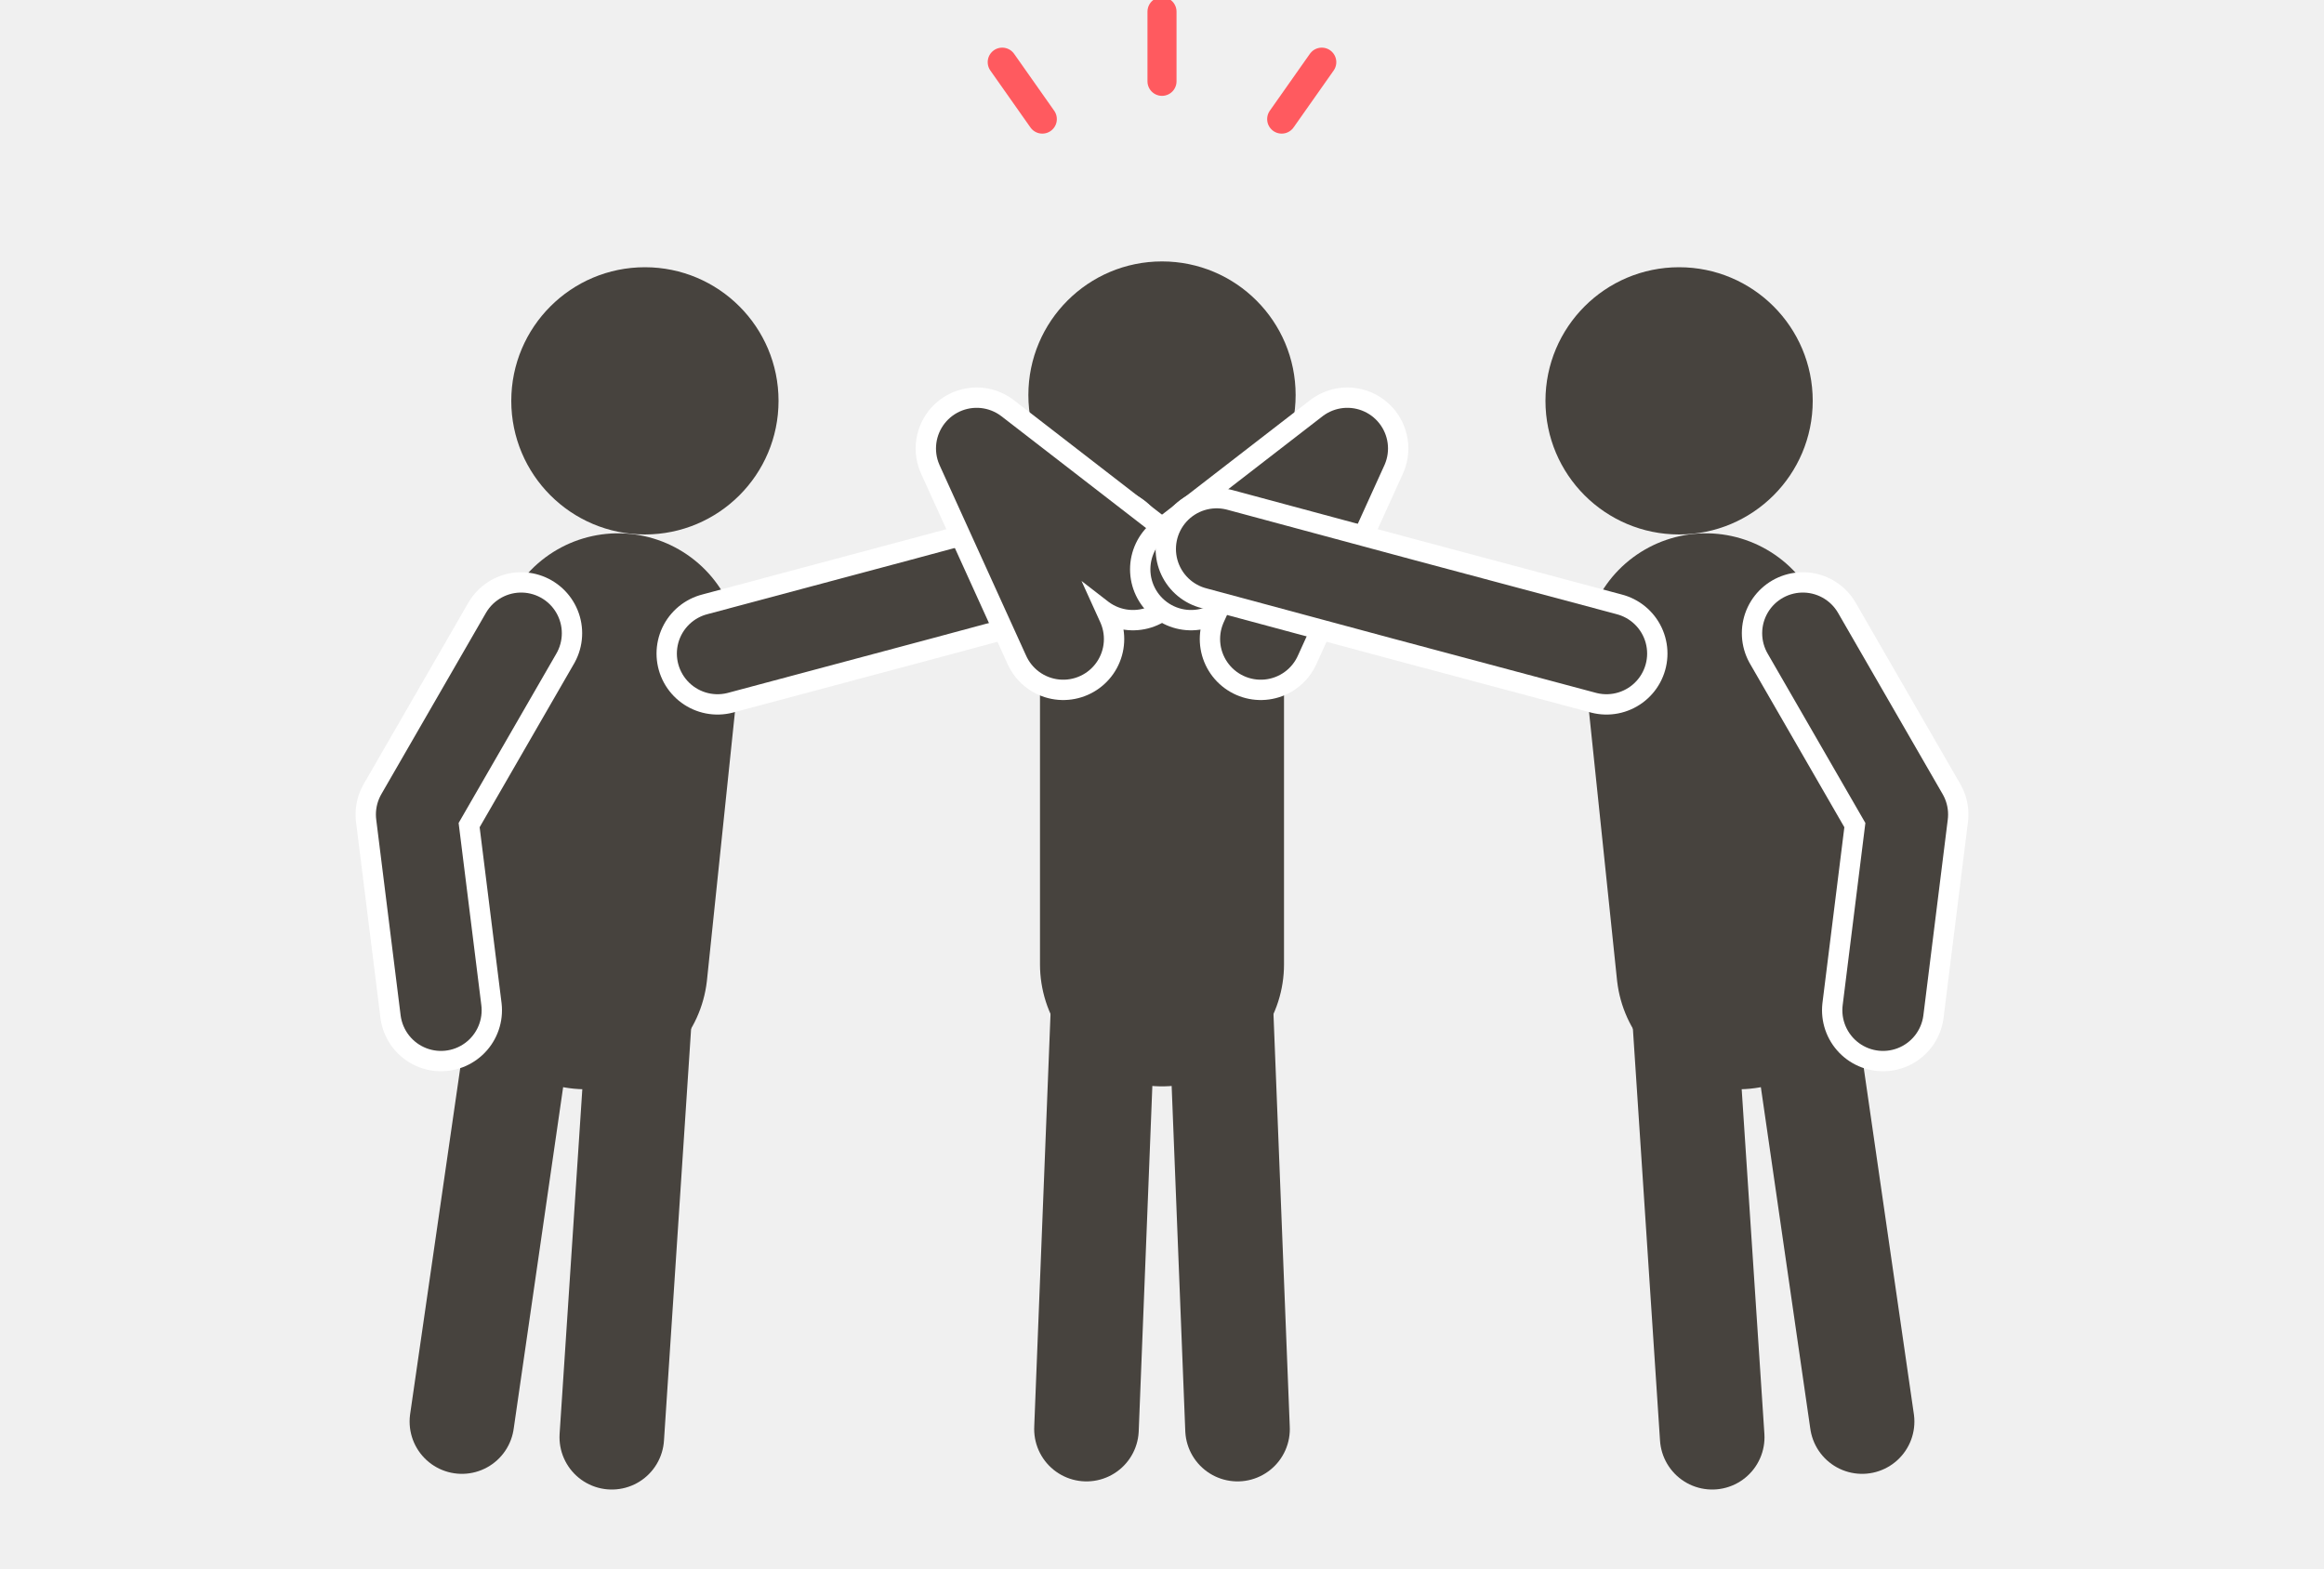
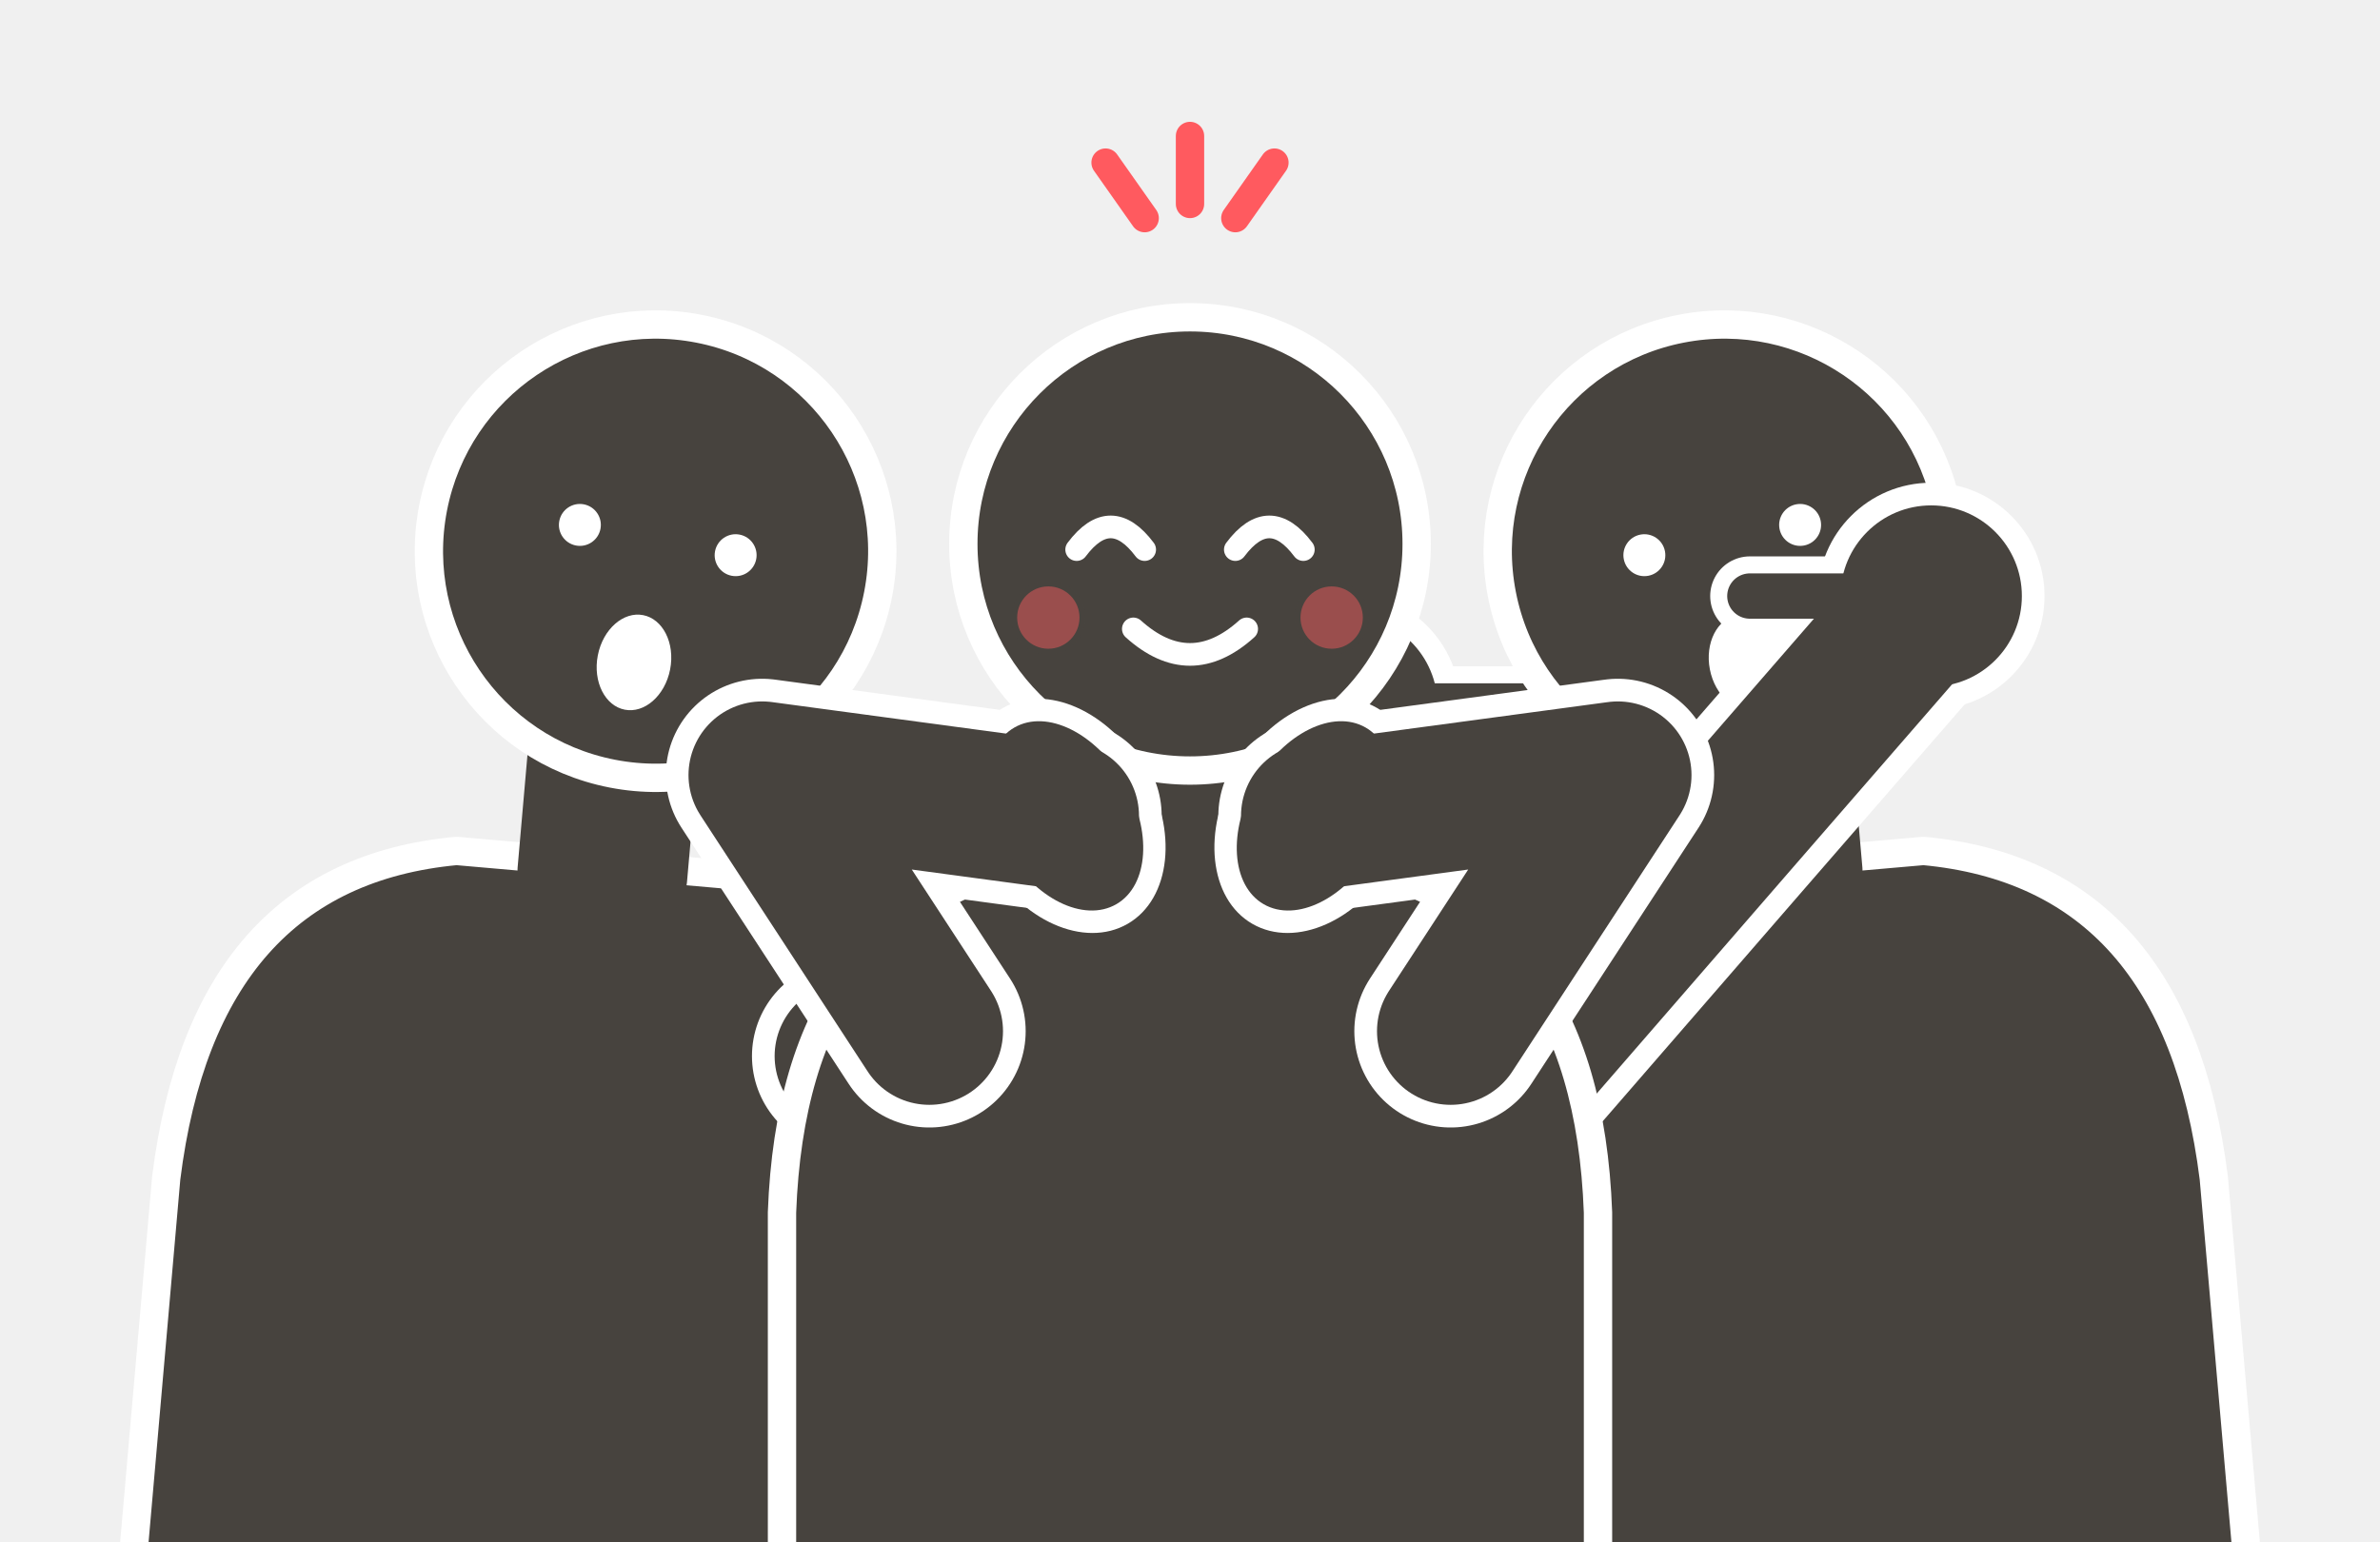
- <svg xmlns="http://www.w3.org/2000/svg" viewBox="0 0 400 270" role="img" aria-label="가운데 주목">
+ <svg xmlns="http://www.w3.org/2000/svg" viewBox="0 0 420 272" role="img" aria-label="가운데 주목">
  <g fill="none" stroke="#47433e" stroke-linecap="round" stroke-linejoin="round">
-     <path d="M90.4 169.4 L79.5 244.7" stroke-width="18" />
-     <path d="M110.3 171.5 L105.3 247.4" stroke-width="18" />
-     <path d="M106.4 112.8 L100.8 166.5" stroke-width="42" />
-     <circle cx="111" cy="69" r="23" fill="#47433e" stroke="none" />
-     <path d="M190 170 L187 246" stroke-width="18" />
-     <path d="M210 170 L213 246" stroke-width="18" />
-     <path d="M200 112 L200 166" stroke-width="42" />
-     <circle cx="200" cy="68" r="23" fill="#47433e" stroke="none" />
-     <path d="M289.7 171.5 L294.7 247.4" stroke-width="18" />
-     <path d="M309.6 169.4 L320.5 244.7" stroke-width="18" />
-     <path d="M293.6 112.8 L299.2 166.5" stroke-width="42" />
-     <circle cx="289" cy="69" r="23" fill="#47433e" stroke="none" />
-     <path d="M89.7 109 L71.7 140.2 L75.9 173.9" stroke="#ffffff" stroke-width="21" />
-     <path d="M89.7 109 L71.7 140.2 L75.9 173.9" stroke-width="14" />
-     <path d="M123.5 112.5 L158.3 103.2 L190.6 94.5" stroke="#ffffff" stroke-width="21" />
-     <path d="M123.5 112.5 L158.3 103.2 L190.6 94.5" stroke-width="14" />
-     <path d="M183 110 L168.1 77.2 L195 98" stroke="#ffffff" stroke-width="21" />
-     <path d="M183 110 L168.1 77.2 L195 98" stroke-width="14" />
-     <path d="M217 110 L231.9 77.2 L205 98" stroke="#ffffff" stroke-width="21" />
-     <path d="M217 110 L231.9 77.2 L205 98" stroke-width="14" />
-     <path d="M276.5 112.5 L241.7 103.2 L209.4 94.5" stroke="#ffffff" stroke-width="21" />
-     <path d="M276.5 112.5 L241.7 103.2 L209.4 94.5" stroke-width="14" />
-     <path d="M310.3 109 L328.3 140.2 L324.1 173.9" stroke="#ffffff" stroke-width="21" />
-     <path d="M310.3 109 L328.3 140.2 L324.1 173.9" stroke-width="14" />
-     <path d="M179.4 20.5 L172.5 10.7" stroke="#ff5a5f" stroke-width="5" />
-     <path d="M200 14 L200 2" stroke="#ff5a5f" stroke-width="5" />
-     <path d="M220.6 20.5 L227.5 10.7" stroke="#ff5a5f" stroke-width="5" />
+     <path transform="translate(96 0) rotate(5 0 272) translate(0 272) scale(1) translate(0 -272)" d="M-72 420 L-72 214 Q-70 160 -26 152 L26 152 Q70 160 72 214 L72 420 Z" fill="#47433e" stroke="#ffffff" stroke-width="5" />
+     <rect transform="translate(96 0) rotate(5 0 272) translate(0 272) scale(1) translate(0 -272)" x="-15" y="118" width="30" height="44" rx="8" fill="#47433e" stroke="none" />
+     <g transform="translate(96 0) rotate(5 0 272) translate(0 272) scale(1) translate(0 -272) rotate(6 0 138) translate(0 96)">
+       <circle r="40" fill="#47433e" stroke="#ffffff" stroke-width="5" />
+       <circle cx="-14" cy="-2" r="4.2" fill="#ffffff" />
+       <circle cx="14" cy="-2" r="4.2" fill="#ffffff" />
+       <ellipse cx="0" cy="20" rx="7" ry="9" fill="#ffffff" />
+     </g>
+     <path d="M149.7 186.4 L193.9 155.3 L237.7 124.6" stroke="#ffffff" stroke-width="34" />
+     <path d="M237.7 124.6 L269.7 124.6" stroke="#ffffff" stroke-width="14" />
+     <circle cx="237.7" cy="124.6" r="20" fill="#ffffff" stroke="none" />
+     <path d="M149.7 186.4 L193.9 155.3 L237.7 124.6" stroke-width="26" />
+     <path d="M237.7 124.6 L269.7 124.6" stroke-width="8" />
+     <circle cx="237.7" cy="124.6" r="16" fill="#47433e" stroke="none" />
+     <path transform="translate(324 0) rotate(-5 0 272) translate(0 272) scale(1) translate(0 -272)" d="M-72 420 L-72 214 Q-70 160 -26 152 L26 152 Q70 160 72 214 L72 420 Z" fill="#47433e" stroke="#ffffff" stroke-width="5" />
+     <rect transform="translate(324 0) rotate(-5 0 272) translate(0 272) scale(1) translate(0 -272)" x="-15" y="118" width="30" height="44" rx="8" fill="#47433e" stroke="none" />
+     <g transform="translate(324 0) rotate(-5 0 272) translate(0 272) scale(1) translate(0 -272) rotate(-6 0 138) translate(0 96)">
+       <circle r="40" fill="#47433e" stroke="#ffffff" stroke-width="5" />
+       <circle cx="-14" cy="-2" r="4.2" fill="#ffffff" />
+       <circle cx="14" cy="-2" r="4.2" fill="#ffffff" />
+       <ellipse cx="0" cy="20" rx="7" ry="9" fill="#ffffff" />
+     </g>
+     <path d="M270.3 186.4 L305.7 145.6 L340.8 105.2" stroke="#ffffff" stroke-width="34" />
+     <path d="M340.8 105.2 L308.8 105.2" stroke="#ffffff" stroke-width="14" />
+     <circle cx="340.8" cy="105.2" r="20" fill="#ffffff" stroke="none" />
+     <path d="M270.3 186.4 L305.7 145.6 L340.8 105.2" stroke-width="26" />
+     <path d="M340.8 105.2 L308.8 105.2" stroke-width="8" />
+     <circle cx="340.8" cy="105.2" r="16" fill="#47433e" stroke="none" />
+     <path transform="translate(210 0) rotate(0 0 272) translate(0 272) scale(1) translate(0 -272)" d="M-72 420 L-72 214 Q-70 160 -26 152 L26 152 Q70 160 72 214 L72 420 Z" fill="#47433e" stroke="#ffffff" stroke-width="5" />
+     <rect transform="translate(210 0) rotate(0 0 272) translate(0 272) scale(1) translate(0 -272)" x="-15" y="118" width="30" height="44" rx="8" fill="#47433e" stroke="none" />
+     <g transform="translate(210 0) rotate(0 0 272) translate(0 272) scale(1) translate(0 -272) rotate(0 0 138) translate(0 96)">
+       <circle r="40" fill="#47433e" stroke="#ffffff" stroke-width="5" />
+       <path d="M-20 1 Q-14 -7 -8 1" stroke="#ffffff" stroke-width="4" fill="none" />
+       <path d="M8 1 Q14 -7 20 1" stroke="#ffffff" stroke-width="4" fill="none" />
+       <path d="M-10 15 Q0 24 10 15" stroke="#ffffff" stroke-width="4" fill="none" />
+       <circle cx="-25" cy="13" r="6" fill="#ff5a5f" opacity=".45" />
+       <circle cx="25" cy="13" r="6" fill="#ff5a5f" opacity=".45" />
+     </g>
+     <path d="M164 182 L134.5 136.8 L188 144" stroke="#ffffff" stroke-width="34" />
+     <ellipse cx="188" cy="144" rx="16" ry="22" transform="rotate(-210 188 144)" fill="#ffffff" stroke="none" />
+     <path d="M164 182 L134.5 136.8 L188 144" stroke-width="26" />
+     <ellipse cx="188" cy="144" rx="12" ry="18" transform="rotate(-210 188 144)" fill="#47433e" stroke="none" />
+     <path d="M256 182 L285.5 136.8 L232 144" stroke="#ffffff" stroke-width="34" />
+     <ellipse cx="232" cy="144" rx="16" ry="22" transform="rotate(-150 232 144)" fill="#ffffff" stroke="none" />
+     <path d="M256 182 L285.5 136.8 L232 144" stroke-width="26" />
+     <ellipse cx="232" cy="144" rx="12" ry="18" transform="rotate(-150 232 144)" fill="#47433e" stroke="none" />
+     <path d="M202 38.5 L195.1 28.7" stroke="#ff5a5f" stroke-width="5" />
+     <path d="M210 36 L210 24" stroke="#ff5a5f" stroke-width="5" />
+     <path d="M218 38.5 L224.9 28.7" stroke="#ff5a5f" stroke-width="5" />
  </g>
</svg>
